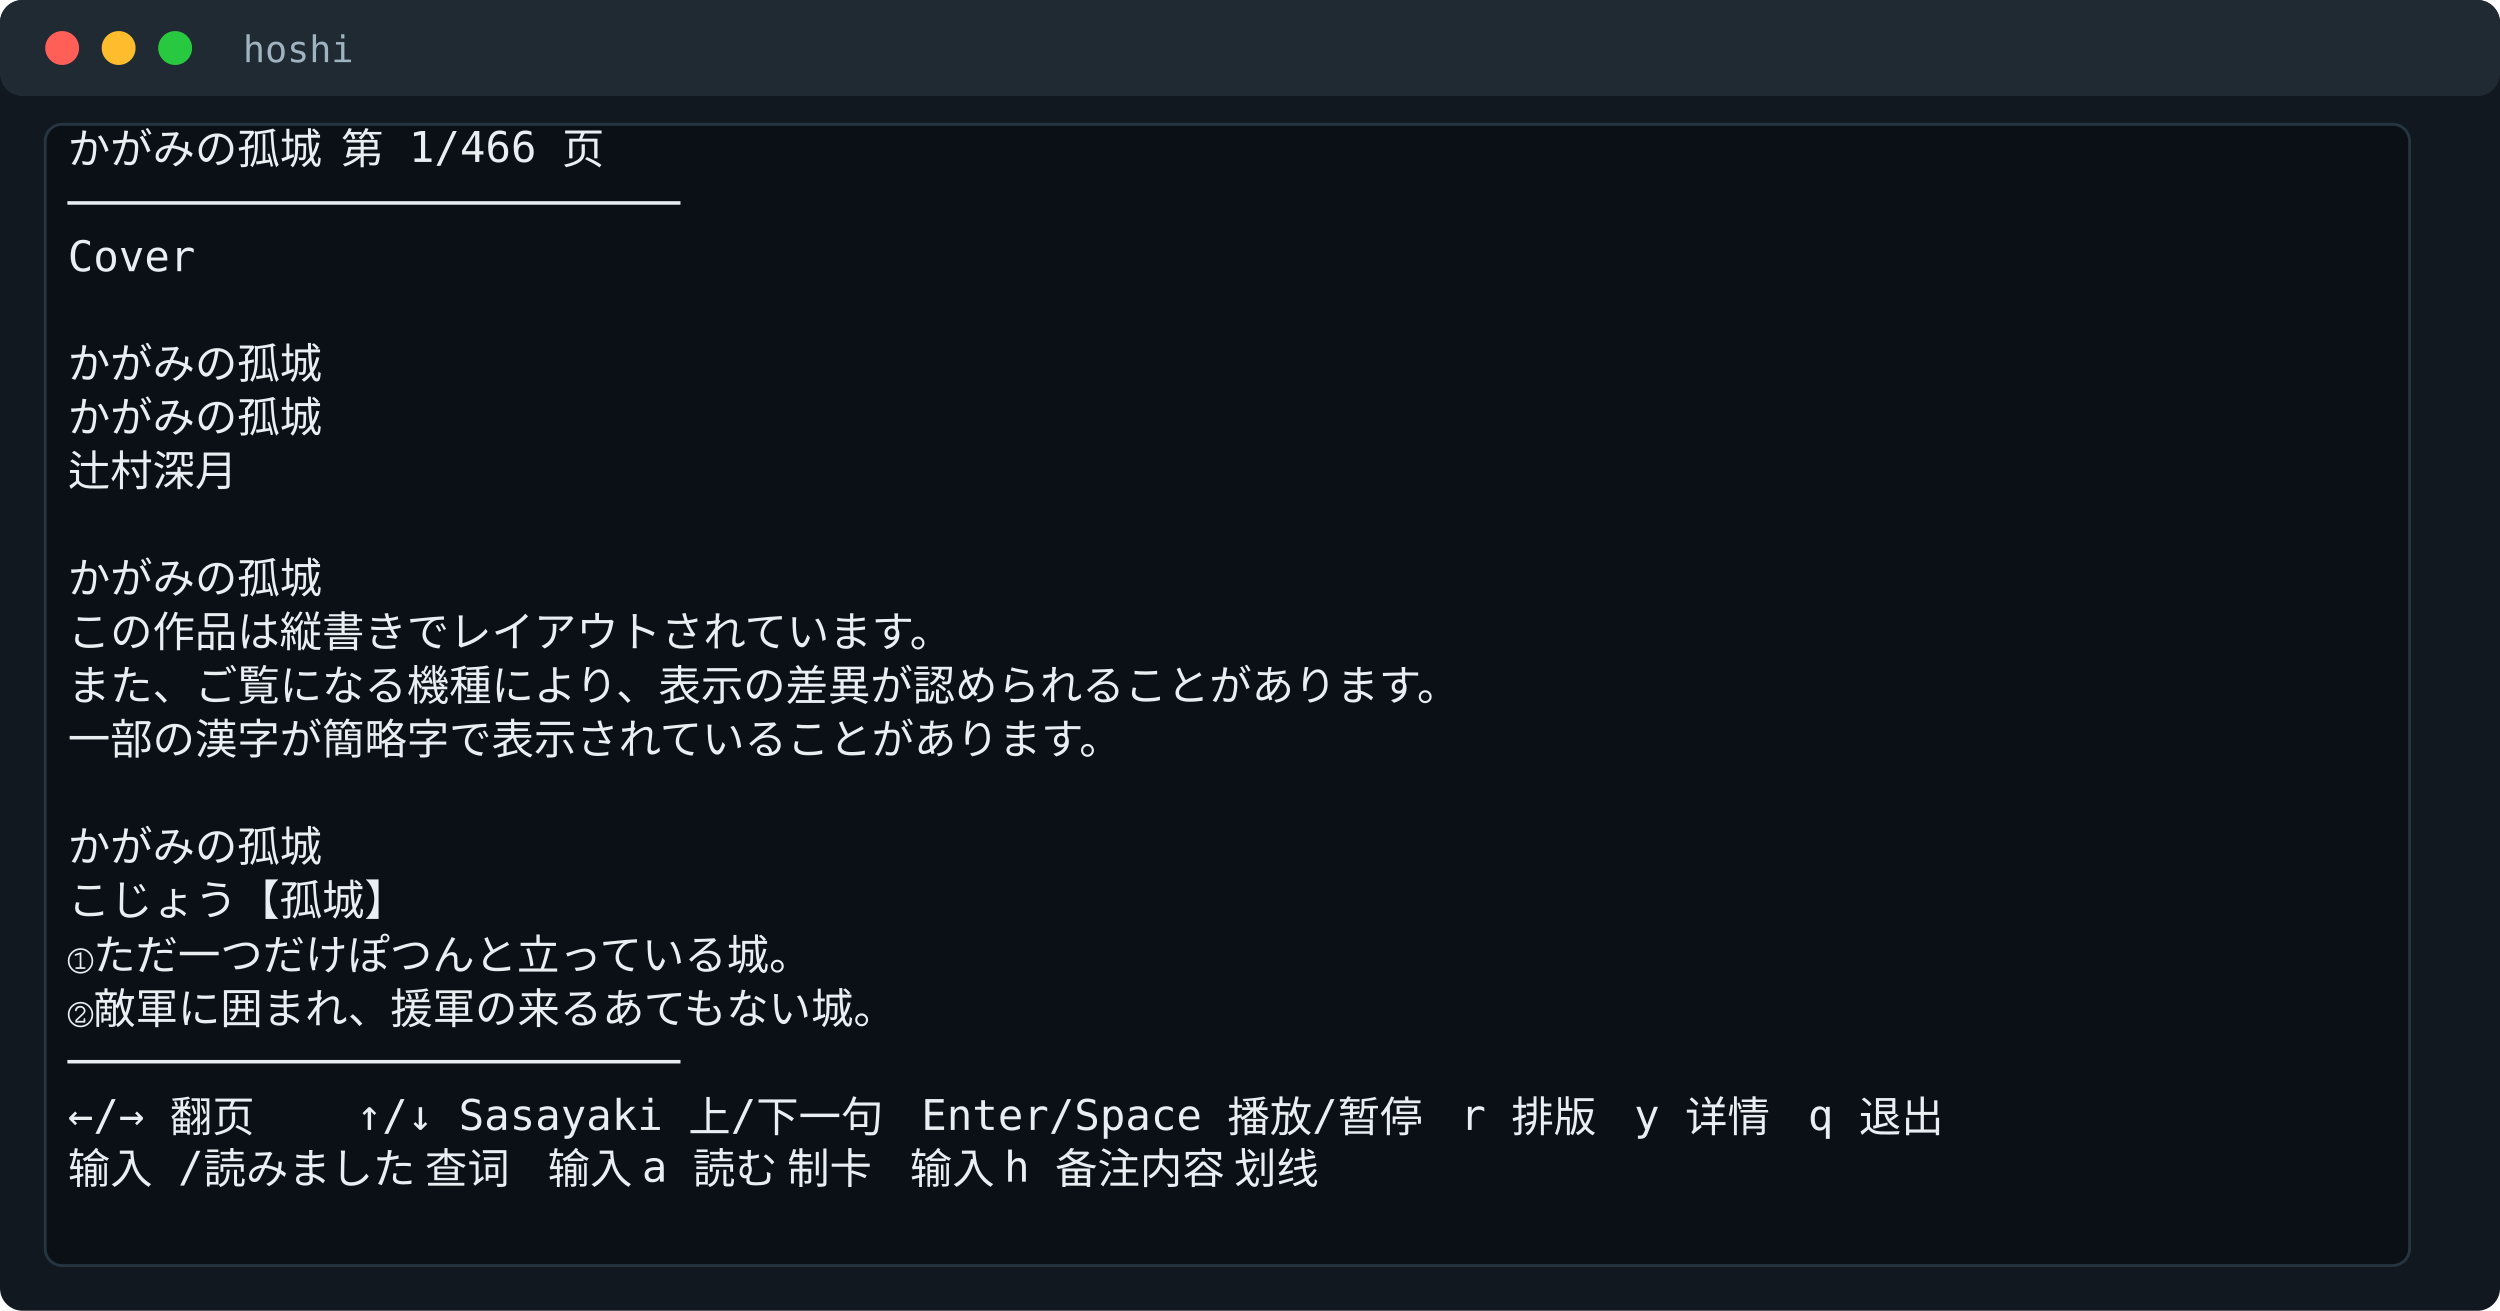
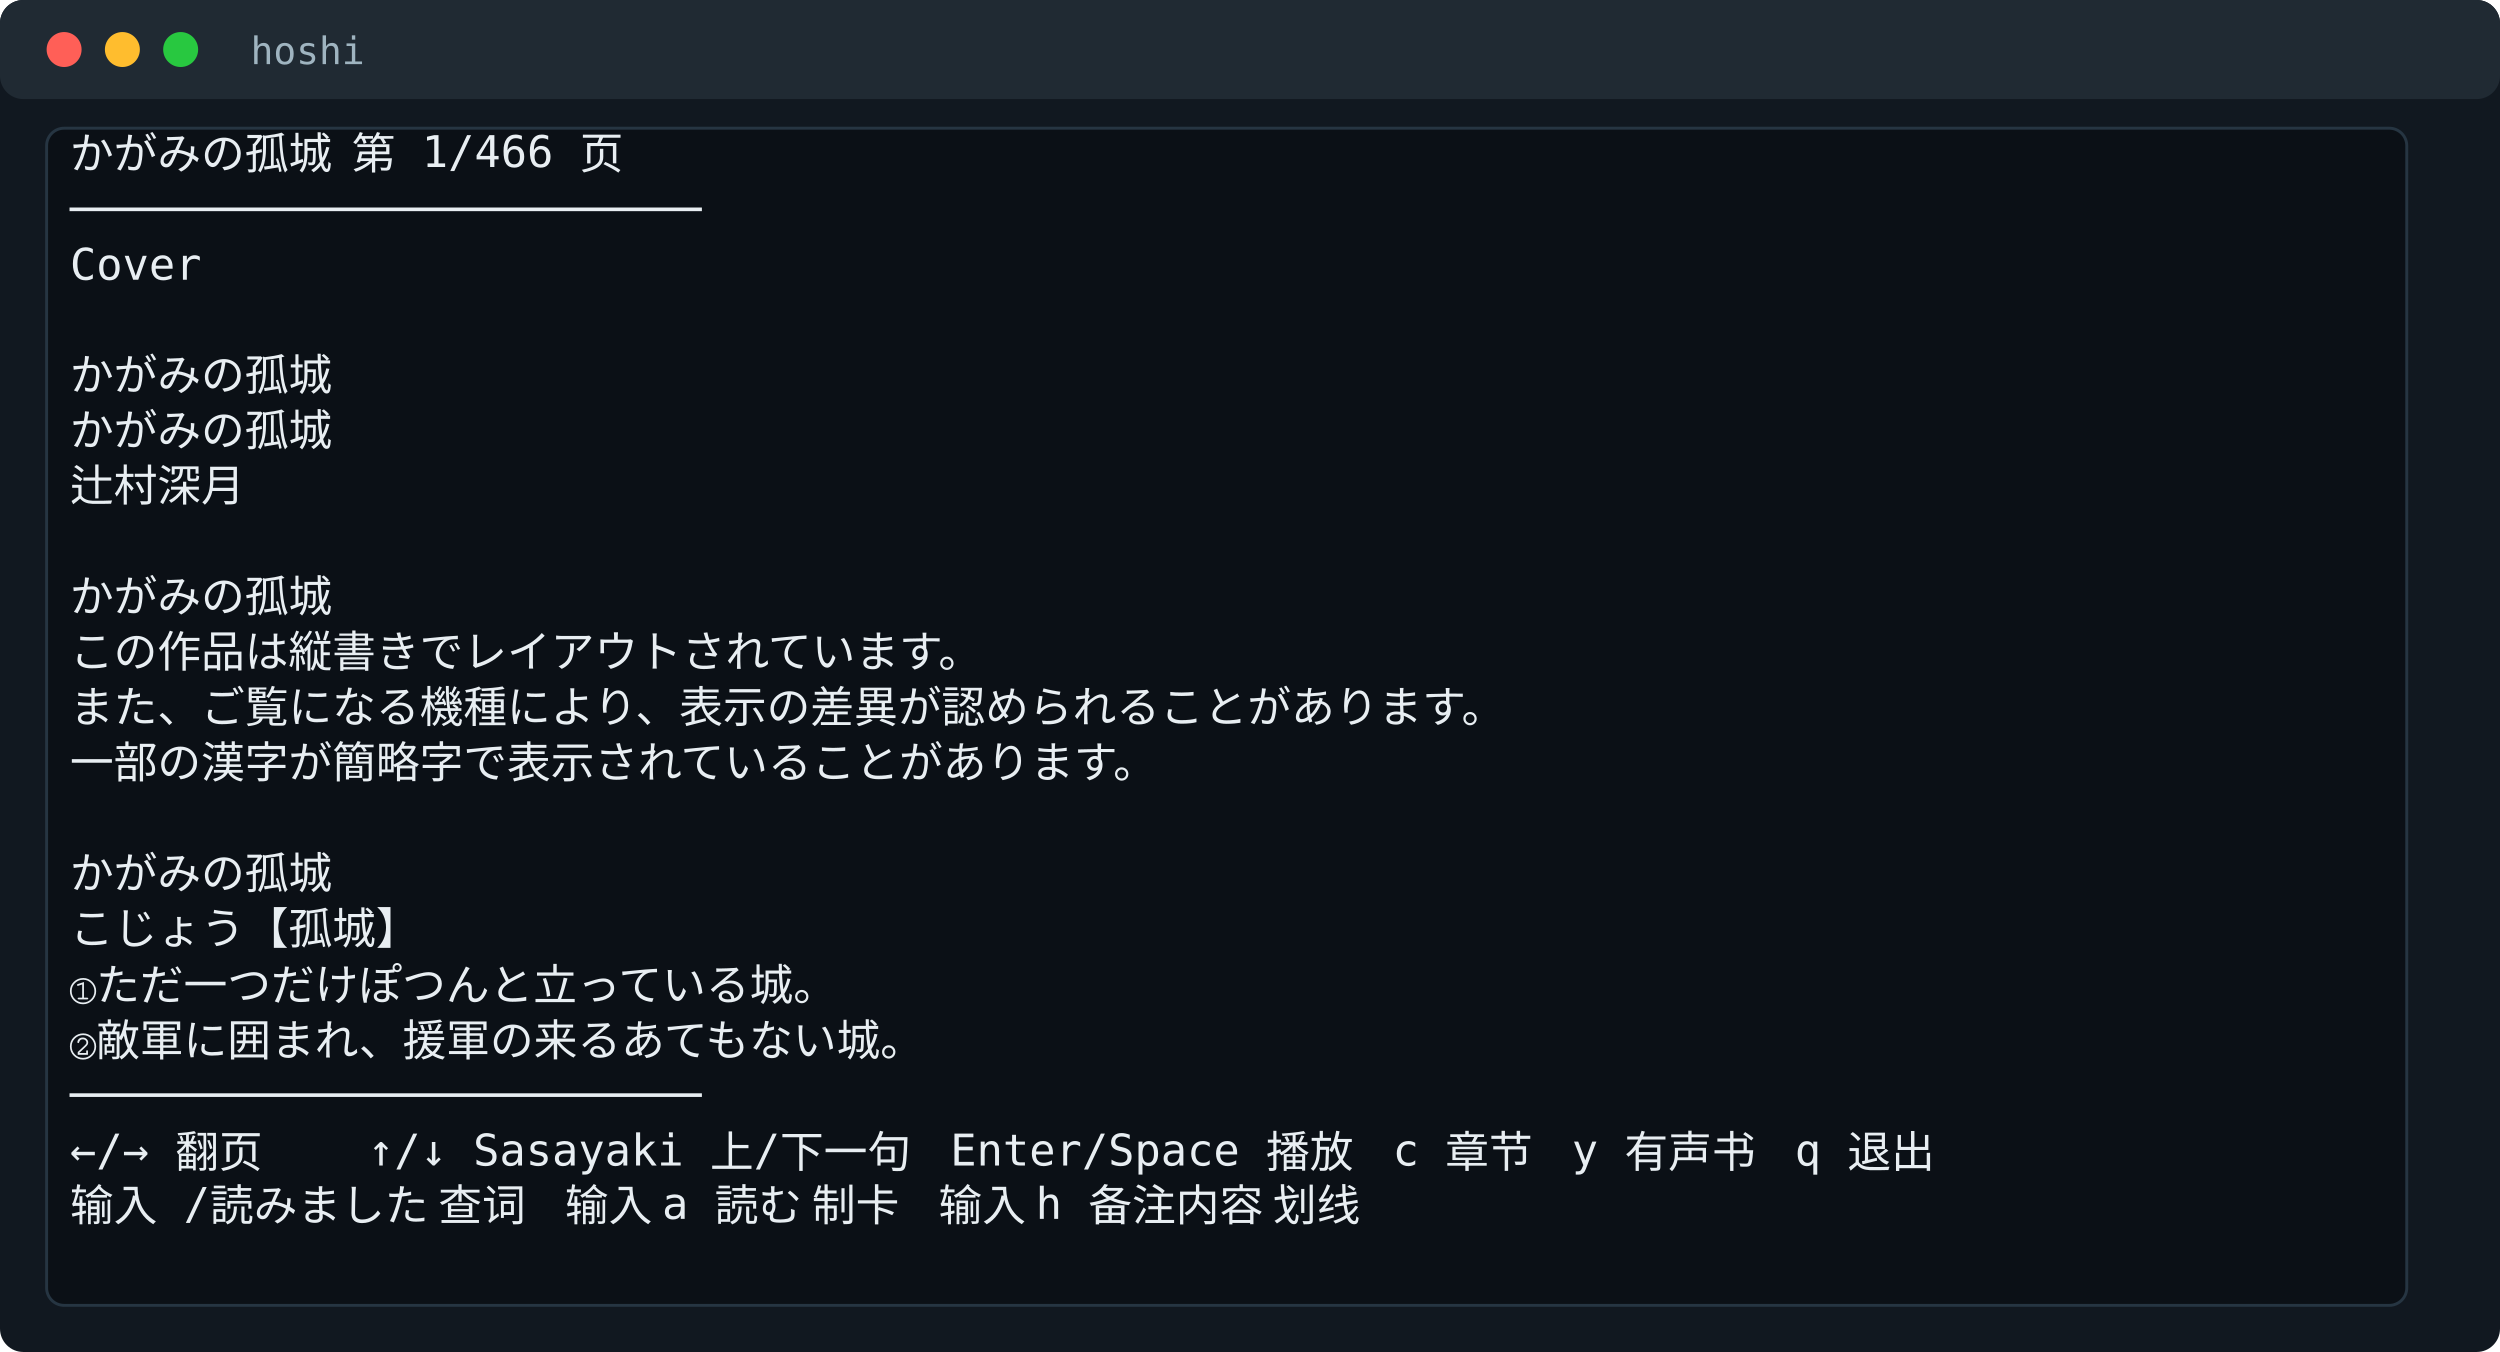
- <svg xmlns="http://www.w3.org/2000/svg" width="885" height="464" viewBox="0 0 885 464" role="img" aria-label="Hoshi Reader Terminal screenshot">
-   <rect width="885" height="464" rx="8" fill="#111820" />
-   <rect x="0" y="0" width="885" height="34" rx="8" fill="#202a33" />
+ <svg xmlns="http://www.w3.org/2000/svg" width="858" height="464" viewBox="0 0 858 464" role="img" aria-label="Hoshi Reader Terminal screenshot">
+   <rect width="858" height="464" rx="8" fill="#111820" />
+   <rect x="0" y="0" width="858" height="34" rx="8" fill="#202a33" />
  <circle cx="22" cy="17" r="6" fill="#ff5f57" />
  <circle cx="42" cy="17" r="6" fill="#ffbd2e" />
  <circle cx="62" cy="17" r="6" fill="#28c840" />
  <text x="86" y="22" fill="#9fb4c0" font-family="SFMono-Regular, Menlo, Consolas, monospace" font-size="13">hoshi</text>
-   <rect x="16" y="44" width="837" height="404" rx="6" fill="#0b1016" stroke="#263542" />
+   <rect x="16" y="44" width="810" height="404" rx="6" fill="#0b1016" stroke="#263542" />
  <text x="24" y="58" fill="#e8eef2" font-family="SFMono-Regular, Menlo, Consolas, monospace" font-size="15" xml:space="preserve">かがみの孤城  第 1/466 页</text>
  <text x="24" y="77" fill="#e8eef2" font-family="SFMono-Regular, Menlo, Consolas, monospace" font-size="15" xml:space="preserve">────────────────────────</text>
  <text x="24" y="96" fill="#e8eef2" font-family="SFMono-Regular, Menlo, Consolas, monospace" font-size="15" xml:space="preserve">Cover</text>
  <text x="24" y="115" fill="#e8eef2" font-family="SFMono-Regular, Menlo, Consolas, monospace" font-size="15" xml:space="preserve" />
  <text x="24" y="134" fill="#e8eef2" font-family="SFMono-Regular, Menlo, Consolas, monospace" font-size="15" xml:space="preserve">かがみの孤城</text>
  <text x="24" y="153" fill="#e8eef2" font-family="SFMono-Regular, Menlo, Consolas, monospace" font-size="15" xml:space="preserve">かがみの孤城</text>
  <text x="24" y="172" fill="#e8eef2" font-family="SFMono-Regular, Menlo, Consolas, monospace" font-size="15" xml:space="preserve">辻村深月</text>
  <text x="24" y="191" fill="#e8eef2" font-family="SFMono-Regular, Menlo, Consolas, monospace" font-size="15" xml:space="preserve" />
  <text x="24" y="210" fill="#e8eef2" font-family="SFMono-Regular, Menlo, Consolas, monospace" font-size="15" xml:space="preserve">かがみの孤城</text>
  <text x="24" y="229" fill="#e8eef2" font-family="SFMono-Regular, Menlo, Consolas, monospace" font-size="15" xml:space="preserve">この作品は縦書きでレイアウトされています。</text>
  <text x="24" y="248" fill="#e8eef2" font-family="SFMono-Regular, Menlo, Consolas, monospace" font-size="15" xml:space="preserve">また、ご覧になる機種により、表示の差異が認められることがあります。</text>
  <text x="24" y="267" fill="#e8eef2" font-family="SFMono-Regular, Menlo, Consolas, monospace" font-size="15" xml:space="preserve">一部の漢字が簡略字で表示されていることがあります。</text>
  <text x="24" y="286" fill="#e8eef2" font-family="SFMono-Regular, Menlo, Consolas, monospace" font-size="15" xml:space="preserve" />
  <text x="24" y="305" fill="#e8eef2" font-family="SFMono-Regular, Menlo, Consolas, monospace" font-size="15" xml:space="preserve">かがみの孤城</text>
  <text x="24" y="324" fill="#e8eef2" font-family="SFMono-Regular, Menlo, Consolas, monospace" font-size="15" xml:space="preserve">こじょう【孤城】</text>
  <text x="24" y="343" fill="#e8eef2" font-family="SFMono-Regular, Menlo, Consolas, monospace" font-size="15" xml:space="preserve">①ただ一つだけぽつんと立っている城。</text>
  <text x="24" y="362" fill="#e8eef2" font-family="SFMono-Regular, Menlo, Consolas, monospace" font-size="15" xml:space="preserve">②敵軍に囲まれ、援軍の来るあてもない城。</text>
  <text x="24" y="381" fill="#e8eef2" font-family="SFMono-Regular, Menlo, Consolas, monospace" font-size="15" xml:space="preserve">────────────────────────</text>
-   <text x="24" y="400" fill="#e8eef2" font-family="SFMono-Regular, Menlo, Consolas, monospace" font-size="15" xml:space="preserve">←/→ 翻页    ↑/↓ Sasayaki 上/下一句    Enter/Space 播放/暂停    r 排版    y 详情    q 退出</text>
+   <text x="24" y="400" fill="#e8eef2" font-family="SFMono-Regular, Menlo, Consolas, monospace" font-size="15" xml:space="preserve">←/→ 翻页    ↑/↓ Sasayaki 上/下一句    Enter/Space 播放    c 章节    y 有声书    q 退出</text>
  <text x="24" y="419" fill="#e8eef2" font-family="SFMono-Regular, Menlo, Consolas, monospace" font-size="15" xml:space="preserve">输入 /読みました 查词    输入 a 読む 制卡    输入 h 备注内容 划线</text>
</svg>
